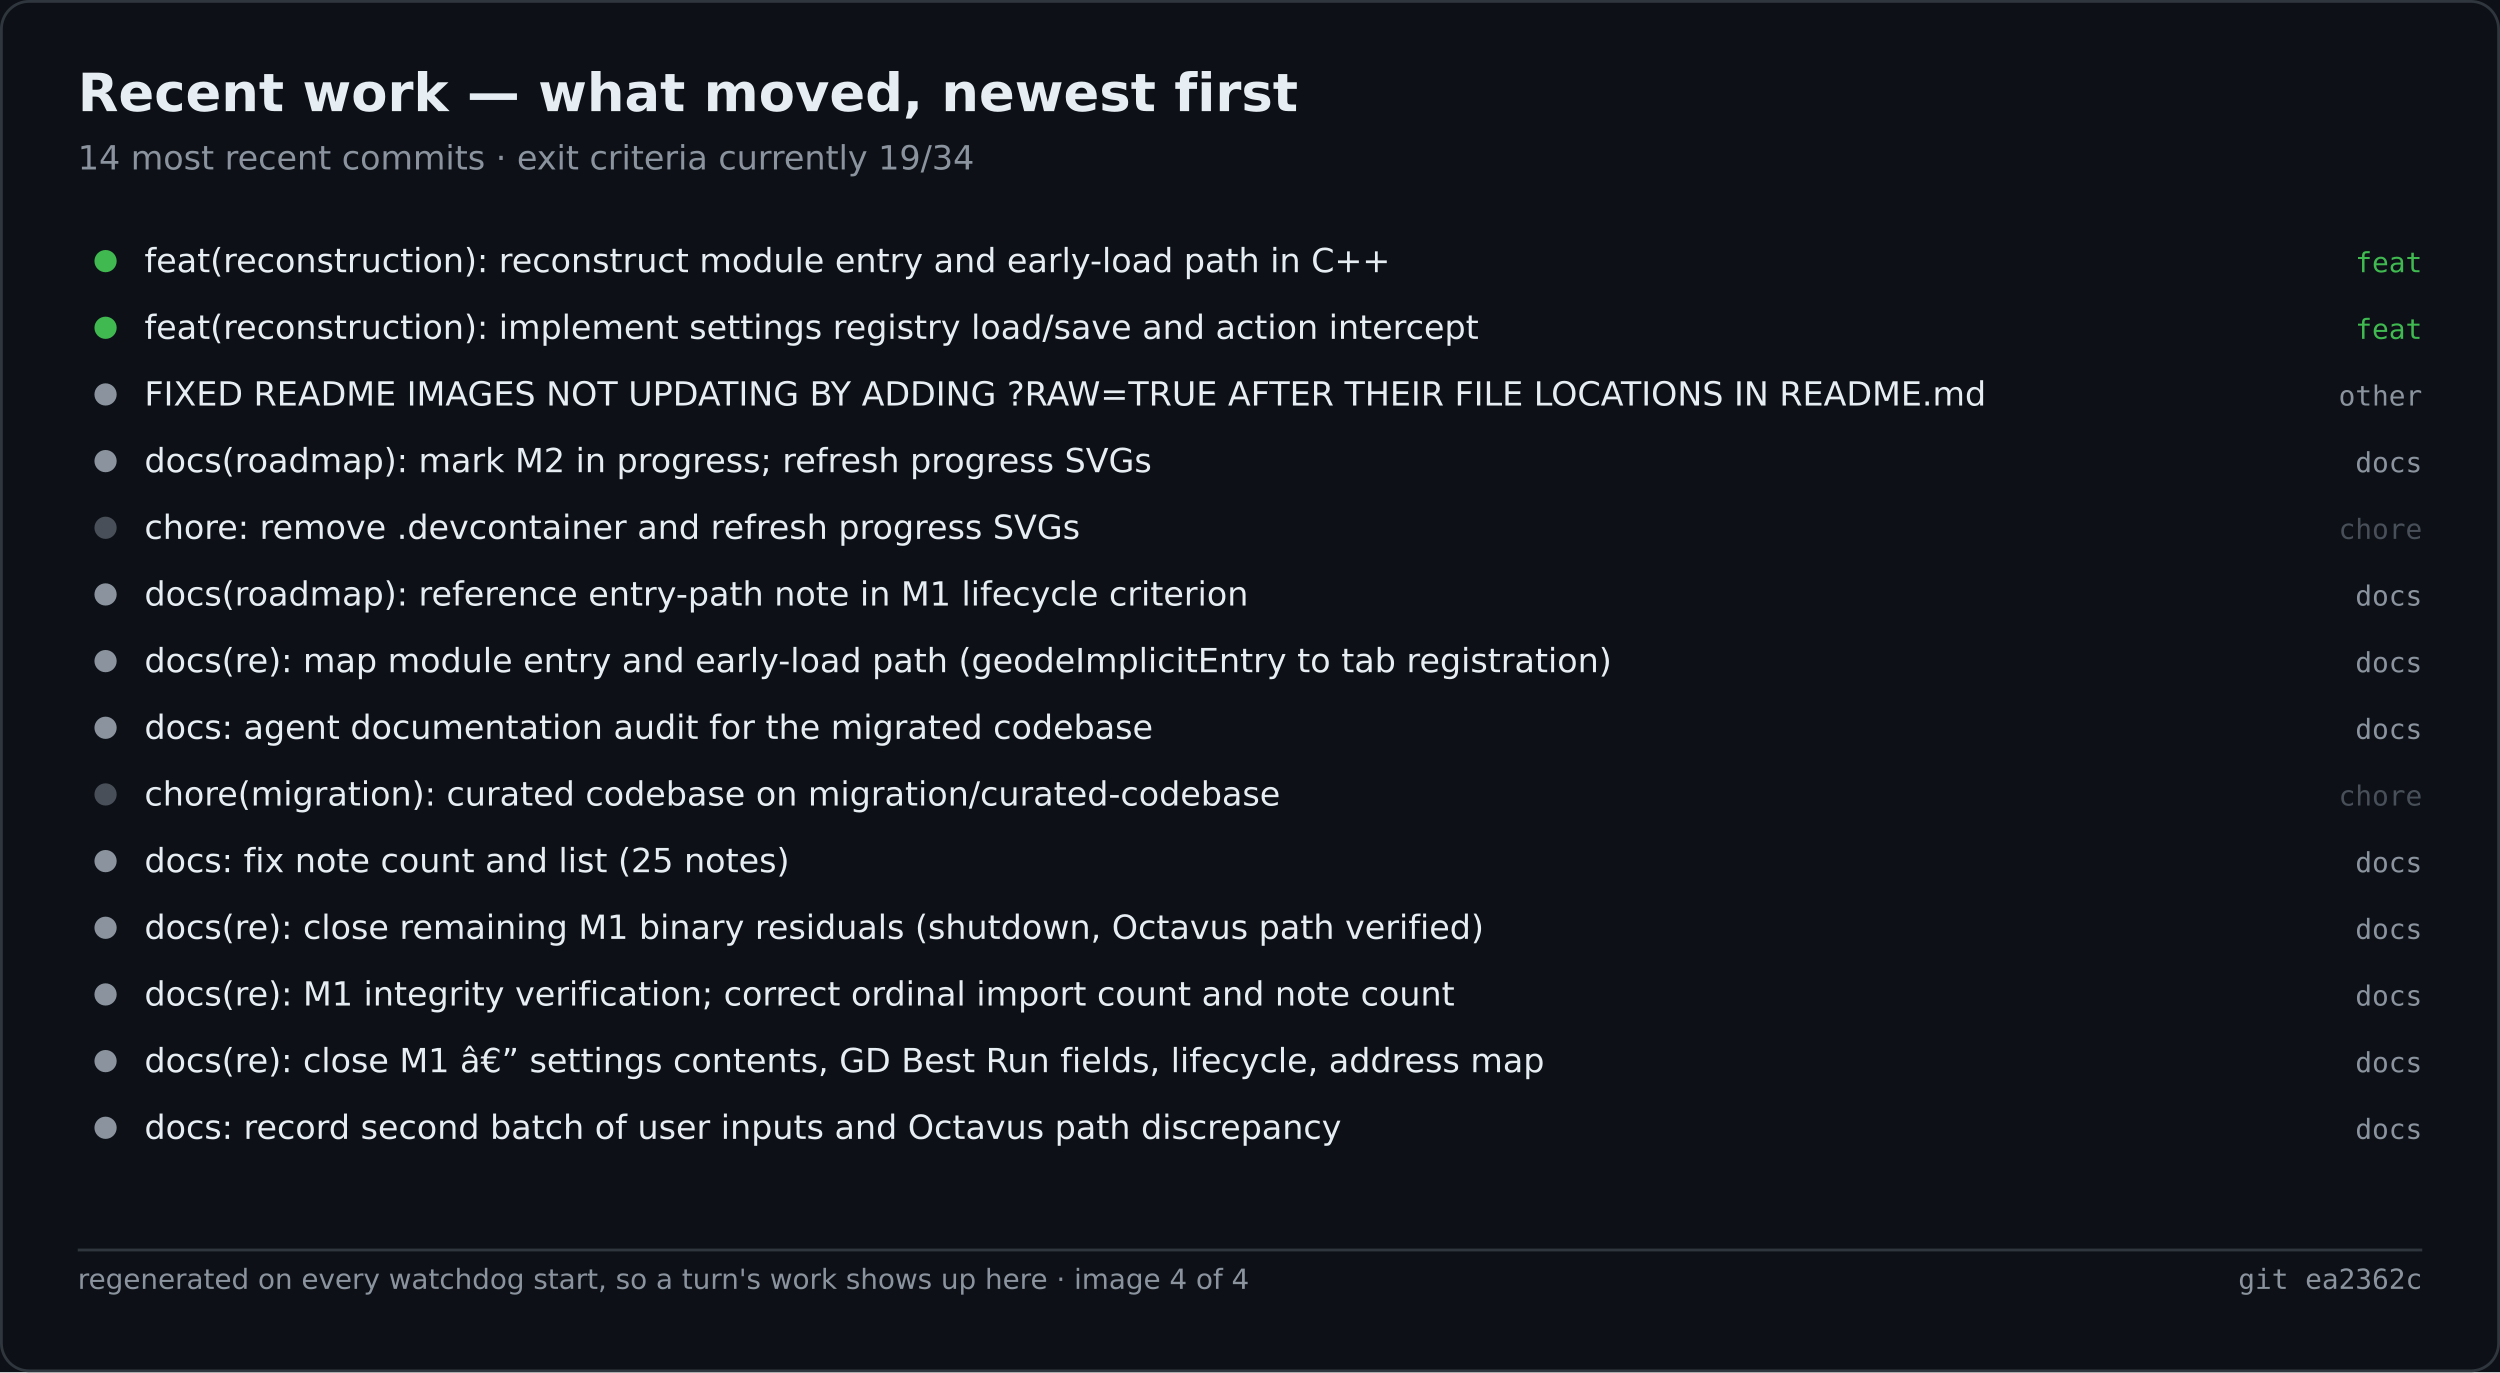
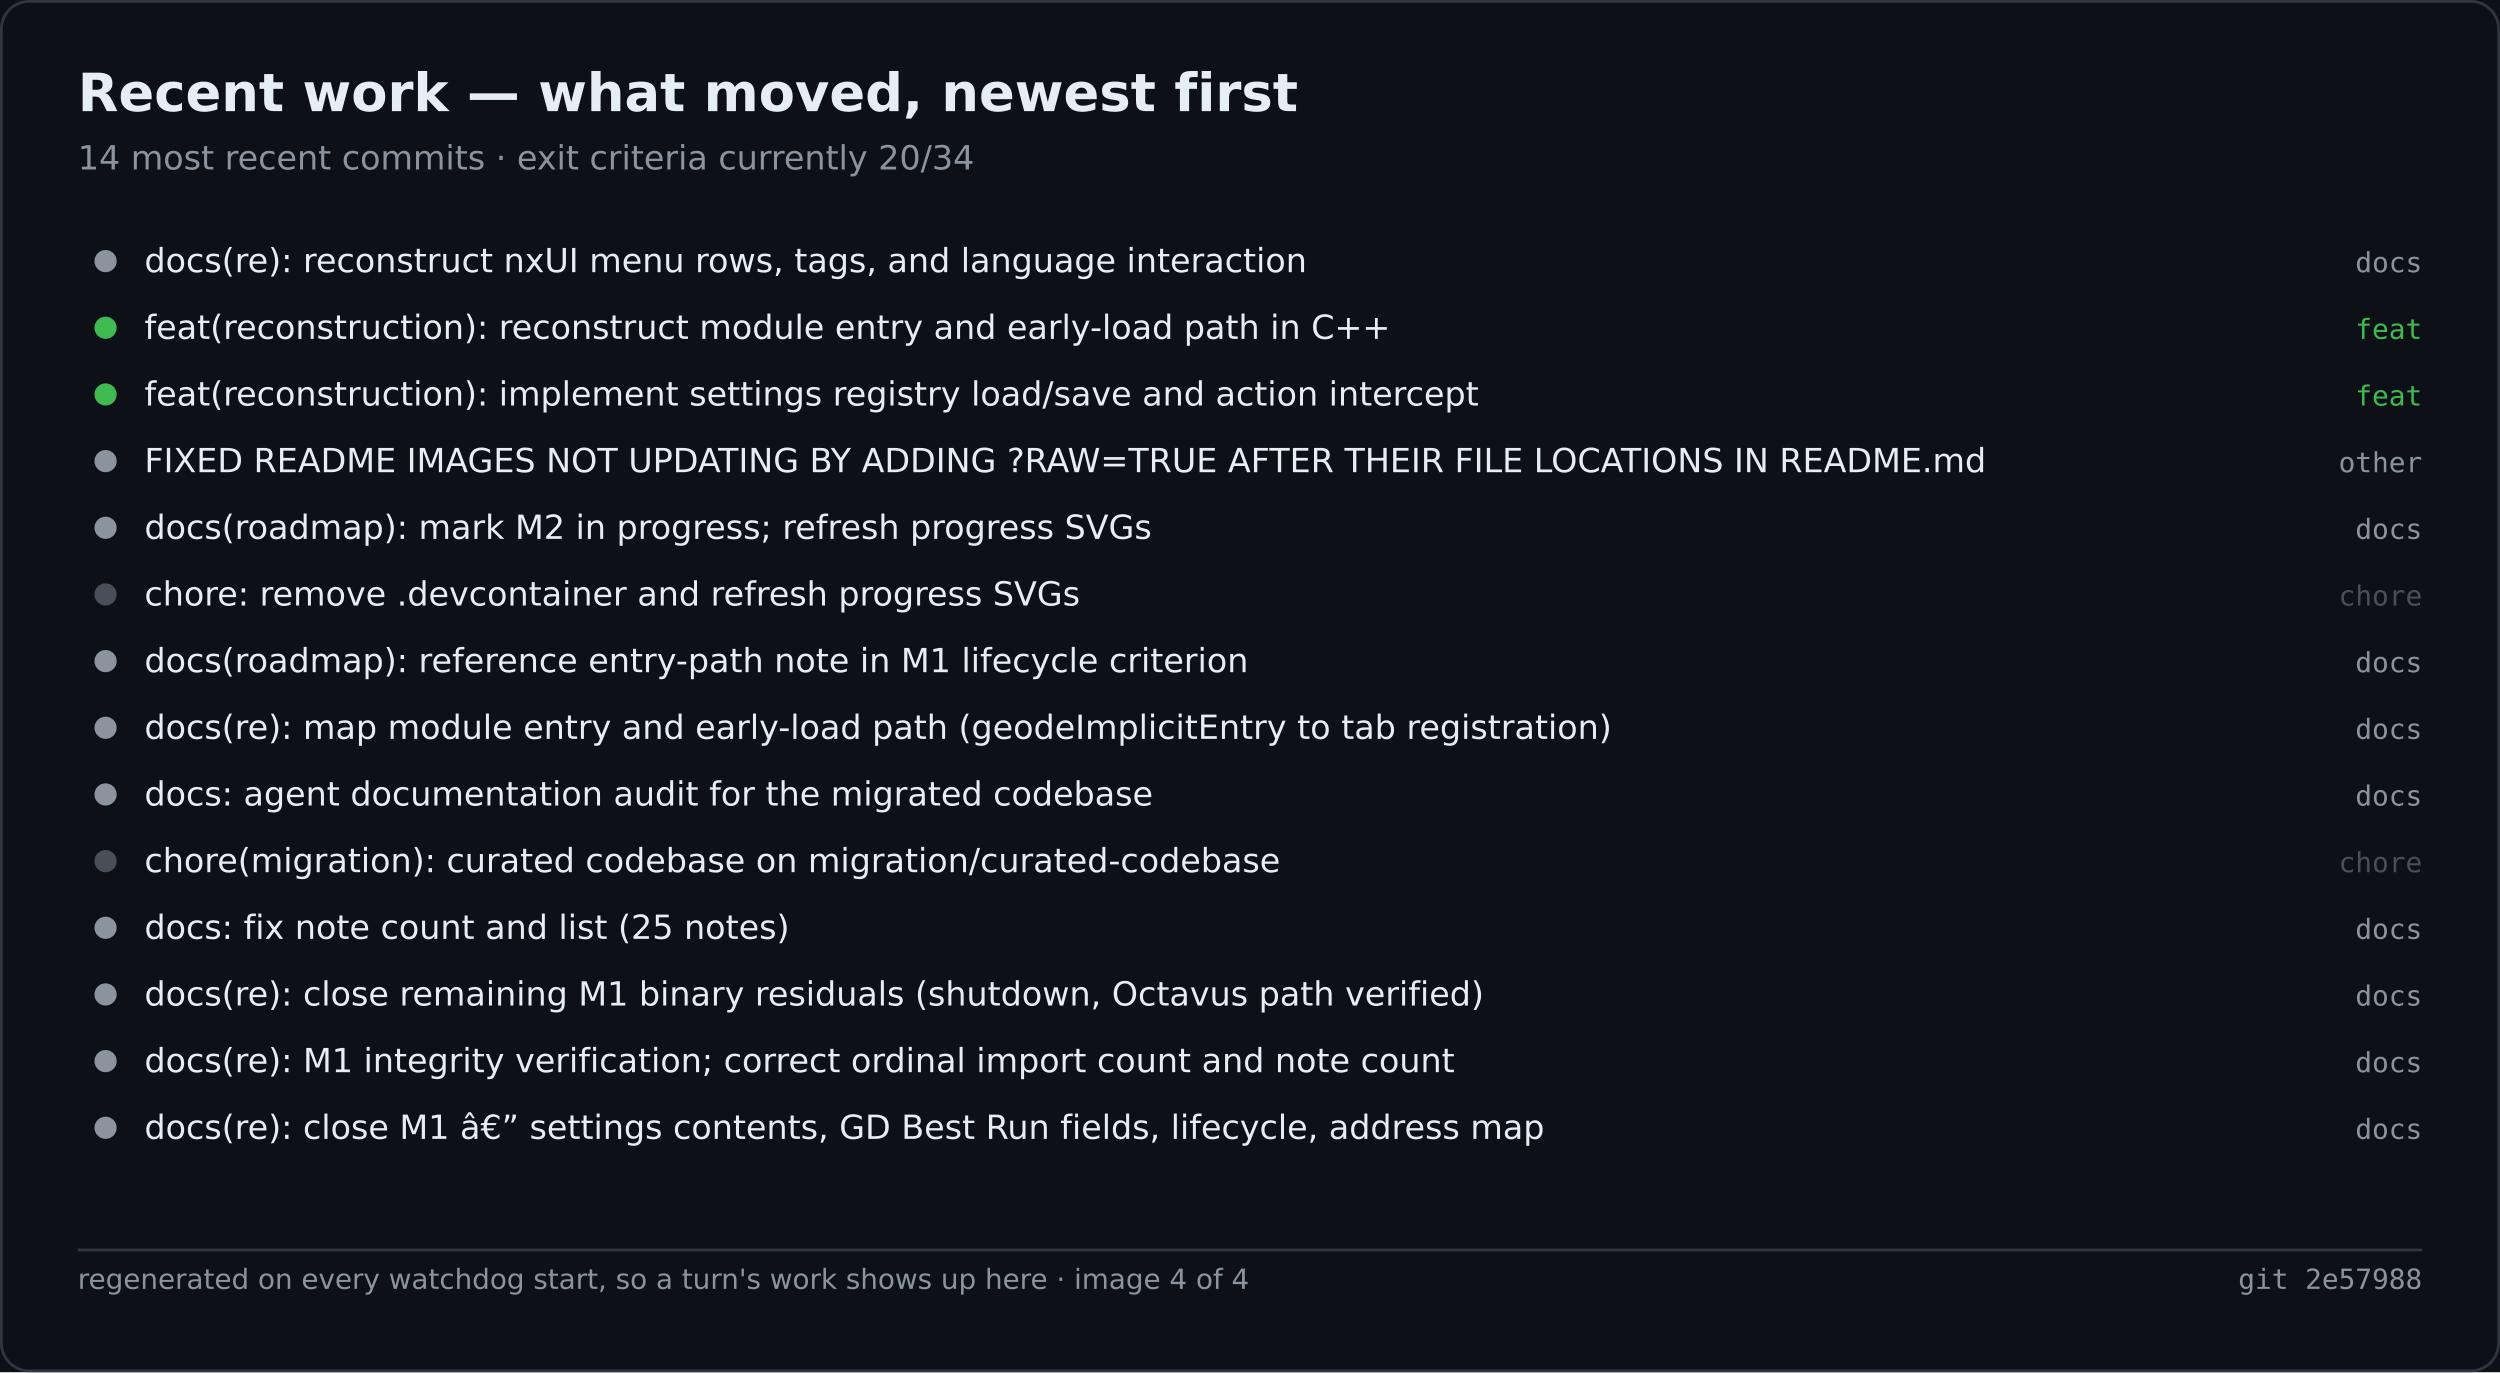
<svg xmlns="http://www.w3.org/2000/svg" width="900" height="494" viewBox="0 0 900 494" role="img" aria-label="Recent work — what moved, newest first">
  <rect width="900" height="494" fill="#0d1117" />
  <rect x="0.5" y="0.5" width="899" height="493" fill="none" stroke="#30363d" rx="10" />
  <text x="28" y="40" font-family="Segoe UI,DejaVu Sans,Helvetica,sans-serif" font-size="19" font-weight="600" fill="#e6edf3">Recent work — what moved, newest first</text>
-   <text x="28" y="61" font-family="Segoe UI,DejaVu Sans,Helvetica,sans-serif" font-size="12" fill="#8b949e">14 most recent commits · exit criteria currently 19/34</text>
-   <circle cx="38.0" cy="94.0" r="4" fill="#3fb950" />
-   <text x="52.0" y="98.0" font-family="Segoe UI,DejaVu Sans,Helvetica,sans-serif" font-size="12" fill="#e6edf3">feat(reconstruction): reconstruct module entry and early-load path in C++</text>
-   <text x="872.0" y="98.0" font-family="Cascadia Mono,Consolas,DejaVu Sans Mono,monospace" font-size="10" fill="#3fb950" text-anchor="end">feat</text>
+   <text x="28" y="61" font-family="Segoe UI,DejaVu Sans,Helvetica,sans-serif" font-size="12" fill="#8b949e">14 most recent commits · exit criteria currently 20/34</text>
+   <circle cx="38.0" cy="94.0" r="4" fill="#8b949e" />
+   <text x="52.0" y="98.0" font-family="Segoe UI,DejaVu Sans,Helvetica,sans-serif" font-size="12" fill="#e6edf3">docs(re): reconstruct nxUI menu rows, tags, and language interaction</text>
+   <text x="872.0" y="98.0" font-family="Cascadia Mono,Consolas,DejaVu Sans Mono,monospace" font-size="10" fill="#8b949e" text-anchor="end">docs</text>
  <circle cx="38.0" cy="118.0" r="4" fill="#3fb950" />
-   <text x="52.0" y="122.0" font-family="Segoe UI,DejaVu Sans,Helvetica,sans-serif" font-size="12" fill="#e6edf3">feat(reconstruction): implement settings registry load/save and action intercept</text>
+   <text x="52.0" y="122.0" font-family="Segoe UI,DejaVu Sans,Helvetica,sans-serif" font-size="12" fill="#e6edf3">feat(reconstruction): reconstruct module entry and early-load path in C++</text>
  <text x="872.0" y="122.0" font-family="Cascadia Mono,Consolas,DejaVu Sans Mono,monospace" font-size="10" fill="#3fb950" text-anchor="end">feat</text>
-   <circle cx="38.0" cy="142.0" r="4" fill="#8b949e" />
-   <text x="52.0" y="146.0" font-family="Segoe UI,DejaVu Sans,Helvetica,sans-serif" font-size="12" fill="#e6edf3">FIXED README IMAGES NOT UPDATING BY ADDING ?RAW=TRUE AFTER THEIR FILE LOCATIONS IN README.md</text>
-   <text x="872.0" y="146.0" font-family="Cascadia Mono,Consolas,DejaVu Sans Mono,monospace" font-size="10" fill="#8b949e" text-anchor="end">other</text>
+   <circle cx="38.0" cy="142.0" r="4" fill="#3fb950" />
+   <text x="52.0" y="146.0" font-family="Segoe UI,DejaVu Sans,Helvetica,sans-serif" font-size="12" fill="#e6edf3">feat(reconstruction): implement settings registry load/save and action intercept</text>
+   <text x="872.0" y="146.0" font-family="Cascadia Mono,Consolas,DejaVu Sans Mono,monospace" font-size="10" fill="#3fb950" text-anchor="end">feat</text>
  <circle cx="38.0" cy="166.0" r="4" fill="#8b949e" />
-   <text x="52.0" y="170.0" font-family="Segoe UI,DejaVu Sans,Helvetica,sans-serif" font-size="12" fill="#e6edf3">docs(roadmap): mark M2 in progress; refresh progress SVGs</text>
-   <text x="872.0" y="170.0" font-family="Cascadia Mono,Consolas,DejaVu Sans Mono,monospace" font-size="10" fill="#8b949e" text-anchor="end">docs</text>
-   <circle cx="38.0" cy="190.0" r="4" fill="#484f58" />
-   <text x="52.0" y="194.0" font-family="Segoe UI,DejaVu Sans,Helvetica,sans-serif" font-size="12" fill="#e6edf3">chore: remove .devcontainer and refresh progress SVGs</text>
-   <text x="872.0" y="194.0" font-family="Cascadia Mono,Consolas,DejaVu Sans Mono,monospace" font-size="10" fill="#484f58" text-anchor="end">chore</text>
-   <circle cx="38.0" cy="214.0" r="4" fill="#8b949e" />
-   <text x="52.0" y="218.0" font-family="Segoe UI,DejaVu Sans,Helvetica,sans-serif" font-size="12" fill="#e6edf3">docs(roadmap): reference entry-path note in M1 lifecycle criterion</text>
-   <text x="872.0" y="218.0" font-family="Cascadia Mono,Consolas,DejaVu Sans Mono,monospace" font-size="10" fill="#8b949e" text-anchor="end">docs</text>
+   <text x="52.0" y="170.0" font-family="Segoe UI,DejaVu Sans,Helvetica,sans-serif" font-size="12" fill="#e6edf3">FIXED README IMAGES NOT UPDATING BY ADDING ?RAW=TRUE AFTER THEIR FILE LOCATIONS IN README.md</text>
+   <text x="872.0" y="170.0" font-family="Cascadia Mono,Consolas,DejaVu Sans Mono,monospace" font-size="10" fill="#8b949e" text-anchor="end">other</text>
+   <circle cx="38.0" cy="190.0" r="4" fill="#8b949e" />
+   <text x="52.0" y="194.0" font-family="Segoe UI,DejaVu Sans,Helvetica,sans-serif" font-size="12" fill="#e6edf3">docs(roadmap): mark M2 in progress; refresh progress SVGs</text>
+   <text x="872.0" y="194.0" font-family="Cascadia Mono,Consolas,DejaVu Sans Mono,monospace" font-size="10" fill="#8b949e" text-anchor="end">docs</text>
+   <circle cx="38.0" cy="214.0" r="4" fill="#484f58" />
+   <text x="52.0" y="218.0" font-family="Segoe UI,DejaVu Sans,Helvetica,sans-serif" font-size="12" fill="#e6edf3">chore: remove .devcontainer and refresh progress SVGs</text>
+   <text x="872.0" y="218.0" font-family="Cascadia Mono,Consolas,DejaVu Sans Mono,monospace" font-size="10" fill="#484f58" text-anchor="end">chore</text>
  <circle cx="38.0" cy="238.0" r="4" fill="#8b949e" />
-   <text x="52.0" y="242.0" font-family="Segoe UI,DejaVu Sans,Helvetica,sans-serif" font-size="12" fill="#e6edf3">docs(re): map module entry and early-load path (geodeImplicitEntry to tab registration)</text>
+   <text x="52.0" y="242.0" font-family="Segoe UI,DejaVu Sans,Helvetica,sans-serif" font-size="12" fill="#e6edf3">docs(roadmap): reference entry-path note in M1 lifecycle criterion</text>
  <text x="872.0" y="242.0" font-family="Cascadia Mono,Consolas,DejaVu Sans Mono,monospace" font-size="10" fill="#8b949e" text-anchor="end">docs</text>
  <circle cx="38.0" cy="262.0" r="4" fill="#8b949e" />
-   <text x="52.0" y="266.0" font-family="Segoe UI,DejaVu Sans,Helvetica,sans-serif" font-size="12" fill="#e6edf3">docs: agent documentation audit for the migrated codebase</text>
+   <text x="52.0" y="266.0" font-family="Segoe UI,DejaVu Sans,Helvetica,sans-serif" font-size="12" fill="#e6edf3">docs(re): map module entry and early-load path (geodeImplicitEntry to tab registration)</text>
  <text x="872.0" y="266.0" font-family="Cascadia Mono,Consolas,DejaVu Sans Mono,monospace" font-size="10" fill="#8b949e" text-anchor="end">docs</text>
-   <circle cx="38.0" cy="286.0" r="4" fill="#484f58" />
-   <text x="52.0" y="290.0" font-family="Segoe UI,DejaVu Sans,Helvetica,sans-serif" font-size="12" fill="#e6edf3">chore(migration): curated codebase on migration/curated-codebase</text>
-   <text x="872.0" y="290.0" font-family="Cascadia Mono,Consolas,DejaVu Sans Mono,monospace" font-size="10" fill="#484f58" text-anchor="end">chore</text>
-   <circle cx="38.0" cy="310.0" r="4" fill="#8b949e" />
-   <text x="52.0" y="314.0" font-family="Segoe UI,DejaVu Sans,Helvetica,sans-serif" font-size="12" fill="#e6edf3">docs: fix note count and list (25 notes)</text>
-   <text x="872.0" y="314.0" font-family="Cascadia Mono,Consolas,DejaVu Sans Mono,monospace" font-size="10" fill="#8b949e" text-anchor="end">docs</text>
+   <circle cx="38.0" cy="286.0" r="4" fill="#8b949e" />
+   <text x="52.0" y="290.0" font-family="Segoe UI,DejaVu Sans,Helvetica,sans-serif" font-size="12" fill="#e6edf3">docs: agent documentation audit for the migrated codebase</text>
+   <text x="872.0" y="290.0" font-family="Cascadia Mono,Consolas,DejaVu Sans Mono,monospace" font-size="10" fill="#8b949e" text-anchor="end">docs</text>
+   <circle cx="38.0" cy="310.0" r="4" fill="#484f58" />
+   <text x="52.0" y="314.0" font-family="Segoe UI,DejaVu Sans,Helvetica,sans-serif" font-size="12" fill="#e6edf3">chore(migration): curated codebase on migration/curated-codebase</text>
+   <text x="872.0" y="314.0" font-family="Cascadia Mono,Consolas,DejaVu Sans Mono,monospace" font-size="10" fill="#484f58" text-anchor="end">chore</text>
  <circle cx="38.0" cy="334.0" r="4" fill="#8b949e" />
-   <text x="52.0" y="338.0" font-family="Segoe UI,DejaVu Sans,Helvetica,sans-serif" font-size="12" fill="#e6edf3">docs(re): close remaining M1 binary residuals (shutdown, Octavus path verified)</text>
+   <text x="52.0" y="338.0" font-family="Segoe UI,DejaVu Sans,Helvetica,sans-serif" font-size="12" fill="#e6edf3">docs: fix note count and list (25 notes)</text>
  <text x="872.0" y="338.0" font-family="Cascadia Mono,Consolas,DejaVu Sans Mono,monospace" font-size="10" fill="#8b949e" text-anchor="end">docs</text>
  <circle cx="38.0" cy="358.0" r="4" fill="#8b949e" />
-   <text x="52.0" y="362.0" font-family="Segoe UI,DejaVu Sans,Helvetica,sans-serif" font-size="12" fill="#e6edf3">docs(re): M1 integrity verification; correct ordinal import count and note count</text>
+   <text x="52.0" y="362.0" font-family="Segoe UI,DejaVu Sans,Helvetica,sans-serif" font-size="12" fill="#e6edf3">docs(re): close remaining M1 binary residuals (shutdown, Octavus path verified)</text>
  <text x="872.0" y="362.0" font-family="Cascadia Mono,Consolas,DejaVu Sans Mono,monospace" font-size="10" fill="#8b949e" text-anchor="end">docs</text>
  <circle cx="38.0" cy="382.0" r="4" fill="#8b949e" />
-   <text x="52.0" y="386.0" font-family="Segoe UI,DejaVu Sans,Helvetica,sans-serif" font-size="12" fill="#e6edf3">docs(re): close M1 â€” settings contents, GD Best Run fields, lifecycle, address map</text>
+   <text x="52.0" y="386.0" font-family="Segoe UI,DejaVu Sans,Helvetica,sans-serif" font-size="12" fill="#e6edf3">docs(re): M1 integrity verification; correct ordinal import count and note count</text>
  <text x="872.0" y="386.0" font-family="Cascadia Mono,Consolas,DejaVu Sans Mono,monospace" font-size="10" fill="#8b949e" text-anchor="end">docs</text>
  <circle cx="38.0" cy="406.0" r="4" fill="#8b949e" />
-   <text x="52.0" y="410.0" font-family="Segoe UI,DejaVu Sans,Helvetica,sans-serif" font-size="12" fill="#e6edf3">docs: record second batch of user inputs and Octavus path discrepancy</text>
+   <text x="52.0" y="410.0" font-family="Segoe UI,DejaVu Sans,Helvetica,sans-serif" font-size="12" fill="#e6edf3">docs(re): close M1 â€” settings contents, GD Best Run fields, lifecycle, address map</text>
  <text x="872.0" y="410.0" font-family="Cascadia Mono,Consolas,DejaVu Sans Mono,monospace" font-size="10" fill="#8b949e" text-anchor="end">docs</text>
  <line x1="28.0" y1="450.0" x2="872.0" y2="450.0" stroke="#30363d" stroke-width="1" />
  <text x="28.0" y="464.0" font-family="Segoe UI,DejaVu Sans,Helvetica,sans-serif" font-size="10" fill="#8b949e">regenerated on every watchdog start, so a turn's work shows up here · image 4 of 4</text>
-   <text x="872.0" y="464.0" font-family="Cascadia Mono,Consolas,DejaVu Sans Mono,monospace" font-size="10" fill="#8b949e" text-anchor="end">git ea2362c</text>
+   <text x="872.0" y="464.0" font-family="Cascadia Mono,Consolas,DejaVu Sans Mono,monospace" font-size="10" fill="#8b949e" text-anchor="end">git 2e57988</text>
</svg>
